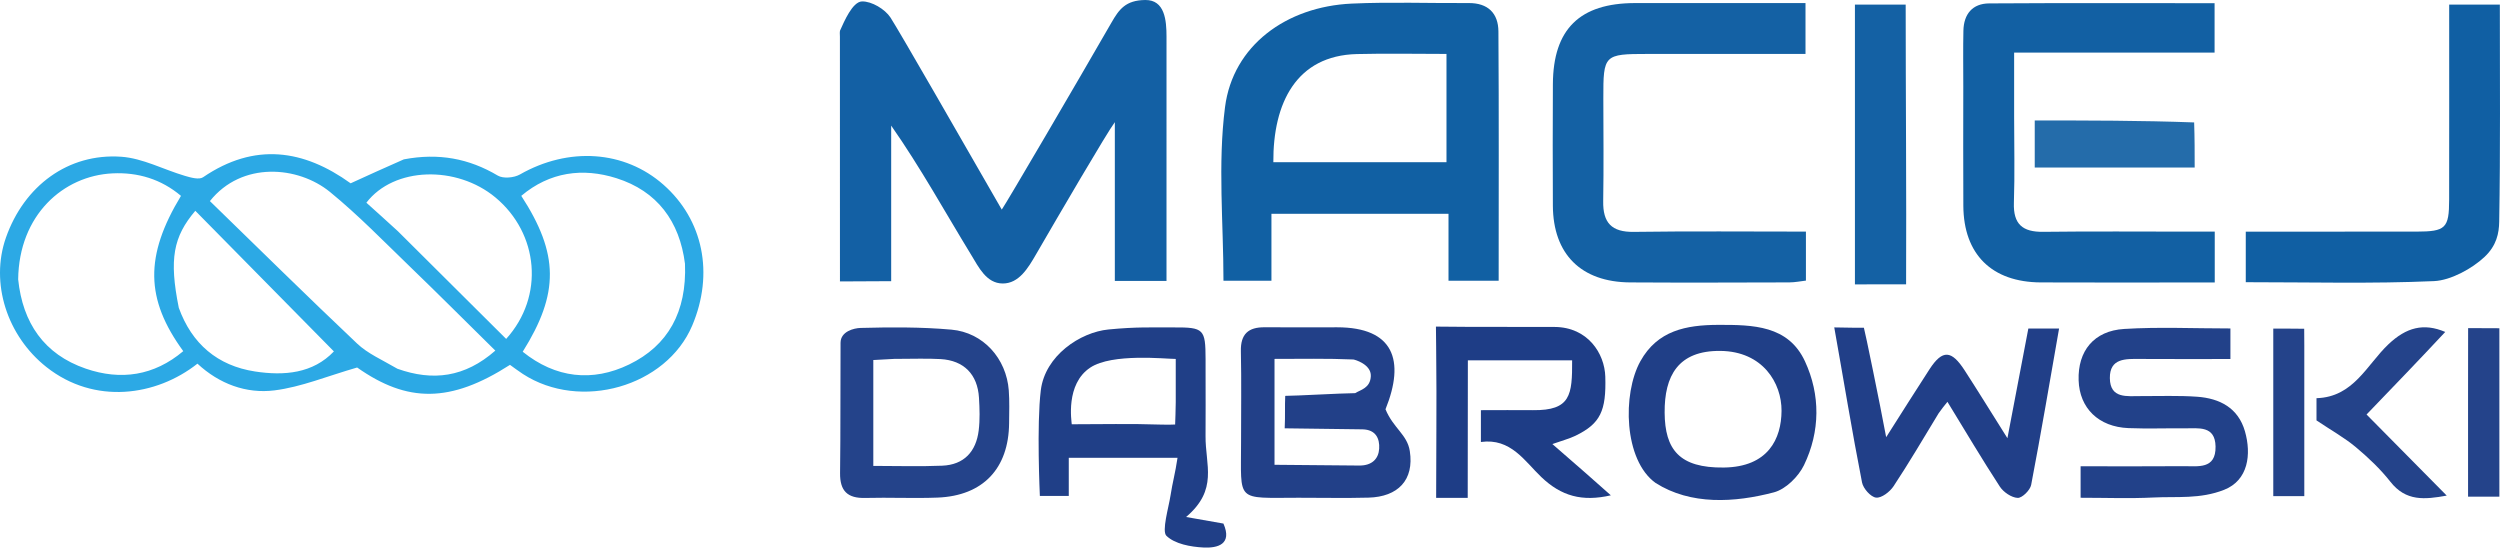
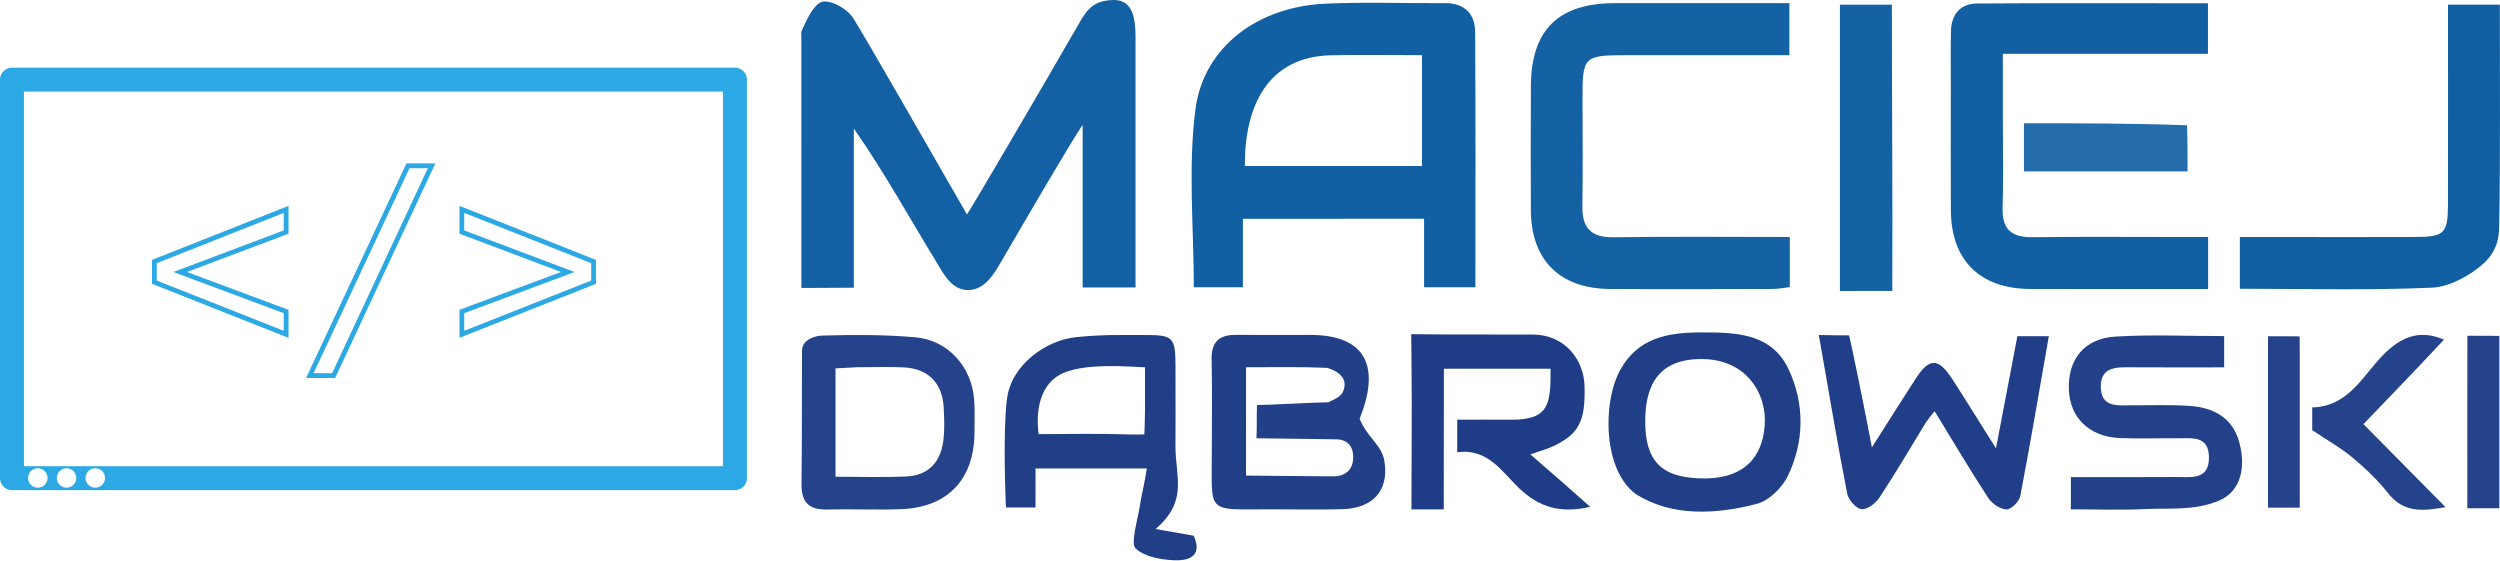
- <svg xmlns="http://www.w3.org/2000/svg" version="1.1" id="Layer_1" x="0px" y="0px" width="534.301" viewBox="0 0 534.301 117.032" enable-background="new 0 0 624 500" xml:space="preserve" height="117.032">
+ <svg xmlns="http://www.w3.org/2000/svg" version="1.1" id="Layer_1" x="0px" y="0px" width="522.171" viewBox="0 0 522.171 117.032" enable-background="new 0 0 624 500" xml:space="preserve" height="117.032">
  <defs id="defs133" />
-   <path fill="#1360a4" opacity="1" stroke="none" d="m 190.463,60.092 -10.948,0.056 c 0.005,-0.286 -0.008,-36.16 -0.008,-52.308 0,-0.499 -0.109,-1.159 0.121,-1.505 0.726,-1.589 2.551,-5.984 4.606,-6.03 2.055,-0.045 4.906,1.643 6.079,3.442 1.868,2.865 15.707,26.996 23.785,41.048 0.922,-1.281 16.415,-27.735 23.452,-39.982 1.611,-2.804 3.013,-4.76 7.202,-4.812 4.199,-0.052 4.557,4.345 4.556,7.859 -0.004,17.282 -0.002,34.565 -0.002,52.178 h -11.044 V 26.11 c -1.613,2.119 -12.158,20.167 -16.82,28.218 -1.69,2.919 -3.66,6.283 -7.152,6.26 -3.492,-0.023 -5.134,-3.505 -6.716,-6.093 -5.596,-9.147 -10.757,-18.561 -17.111,-27.652 z" id="path74" />
-   <path fill="#2ca9e5" opacity="1" stroke="none" d="m 86.307,34.058 c 7.427,-1.412 13.916,-0.191 20.09,3.474 1.152,0.684 3.467,0.471 4.722,-0.245 10.39,-5.93 22.338,-5.169 30.683,2.197 8.499,7.503 10.841,18.994 6.135,30.103 -5.534,13.062 -23.903,18.319 -36.18,10.345 -0.961,-0.624 -1.873,-1.324 -2.762,-1.955 -12.757,8.192 -21.94,8.122 -32.667,0.566 -6.406,1.846 -11.932,4.168 -17.659,4.888 C 52.603,84.193 46.841,82.033 42.199,77.721 33.377,84.685 20.185,86.555 9.927,78.45 1.507,71.797 -2.139,60.487 1.269,50.783 5.149,39.736 14.57,32.704 25.915,33.499 c 4.605,0.323 9.051,2.745 13.606,4.086 1.242,0.366 3.029,0.875 3.872,0.3 11.034,-7.526 21.533,-5.924 31.544,1.292 3.753,-1.716 7.356,-3.363 11.371,-5.119 M 3.884,59.707 c 0.957,9.283 5.521,16.017 14.448,19.08 7.48,2.567 14.582,1.539 20.834,-3.74 C 31.045,63.922 30.91,54.692 38.678,41.859 34.448,38.29 29.483,36.791 24.053,37.052 13.518,37.559 4.044,45.963 3.884,59.707 M 146.396,56.377 c -1.148,-9.088 -5.948,-15.541 -14.643,-18.291 -7.21,-2.28 -14.254,-1.356 -20.345,3.77 8.068,12.428 8.124,20.846 0.306,33.318 7.035,5.663 14.91,6.515 22.744,2.721 8.313,-4.025 12.345,-11.248 11.937,-21.518 M 84.943,78.813 c 7.55,2.69 14.396,1.85 20.915,-3.879 C 99.516,68.685 93.64,62.798 87.654,57.025 82.031,51.602 76.568,45.961 70.532,41.032 63.68,35.436 51.66,34.442 44.862,42.979 55.272,53.095 65.697,63.375 76.331,73.434 c 2.234,2.114 5.235,3.417 8.612,5.379 m 0.098,-29.394 c 7.708,7.667 15.415,15.334 23.137,23.015 8.254,-9.128 6.944,-22.56 -2.301,-30.24 -8.281,-6.88 -21.67,-6.582 -27.575,1.128 2.036,1.827 4.138,3.712 6.739,6.097 M 38.211,65.777 c 2.779,7.706 8.289,12.386 16.281,13.614 6.241,0.96 12.382,0.429 16.867,-4.287 C 61.258,64.856 51.496,54.951 41.741,45.052 37.04,50.596 36.108,55.344 38.211,65.777 Z" id="path76" />
-   <path fill="#1160a3" opacity="1" stroke="none" d="m 287.106,45.694 c -5.258,0.002 -10.073,0.002 -15.374,0.002 v 14.303 h -10.252 c 0,-12.369 -1.233,-24.921 0.334,-37.114 1.69,-13.149 13.098,-21.479 27.079,-22.116 8.312,-0.379 16.655,-0.06 24.984,-0.115 4.142,-0.028 6.34,2.182 6.366,6.07 0.117,17.635 0.051,35.271 0.051,53.281 h -10.718 V 45.692 c -7.781,0 -14.905,0 -22.47,0.002 m 10.828,-11.028 h 11.209 V 11.527 c -6.584,0 -12.878,-0.131 -19.164,0.027 -12.909,0.324 -17.918,10.429 -17.84,23.112 8.226,0 16.514,0 25.795,-5e-5 z" id="path78" />
-   <path fill="#1461a4" opacity="1" stroke="none" d="m 356.462,0.659 c 9.988,1.6e-5 19.478,1.6e-5 29.411,1.6e-5 0,3.552 0,6.911 0,10.87 -11.201,0 -22.472,-2.36e-4 -33.743,7.7e-5 -9.323,2.59e-4 -9.48,0.165 -9.464,9.481 0.012,7.33 0.094,14.661 -0.03,21.988 -0.078,4.601 1.776,6.63 6.546,6.56 12.143,-0.178 24.291,-0.059 36.781,-0.059 0,3.509 0,6.76 0,10.471 -1.076,0.121 -2.327,0.382 -3.58,0.385 -11.328,0.032 -22.657,0.074 -33.985,0.002 -10.485,-0.067 -16.463,-6.033 -16.518,-16.398 -0.046,-8.662 -0.041,-17.325 0.004,-25.988 0.06,-11.749 5.734,-17.308 17.584,-17.315 2.166,-0.001 4.331,3.58e-4 6.995,6.63e-4 z" id="path80" />
-   <path fill="#1260a3" opacity="1" stroke="none" d="m 419.595,18.524 c 0.002,-4.328 -0.062,-8.159 0.025,-11.987 0.08,-3.527 1.941,-5.786 5.501,-5.809 15.951,-0.104 31.903,-0.045 48.18,-0.045 0,3.623 0,6.885 0,10.559 -13.91,0 -27.993,0 -42.84,0 0,4.794 -3e-5,9.208 3e-5,13.622 1.2e-4,6.161 0.156,12.327 -0.051,18.481 -0.153,4.568 1.849,6.257 6.264,6.201 10.489,-0.131 20.98,-0.042 31.47,-0.042 1.635,2e-5 3.27,1e-5 5.192,1e-5 0,3.597 0,6.851 0,10.866 -1.55,0 -3.132,0 -4.713,0 -10.823,-1e-5 -21.647,0.042 -32.47,-0.012 -10.475,-0.052 -16.478,-5.996 -16.547,-16.36 -0.055,-8.325 -0.011,-16.651 -0.011,-25.475 z" id="path82" />
-   <path fill="#105fa3" opacity="1" stroke="none" d="m 530.959,54.945 c -2.636,2.465 -7.188,4.976 -10.758,5.134 -13.267,0.584 -26.575,0.233 -40.234,0.233 V 49.507 c 3.375,0 6.951,0 10.526,0 8.655,-2e-5 17.311,0.017 25.966,-0.006 6.239,-0.016 6.964,-0.715 6.974,-6.846 0.024,-13.789 0.008,-27.579 0.008,-41.676 h 10.826 c 0,15.567 0.133,30.996 -0.137,46.418 -0.043,2.438 -0.536,5.084 -3.171,7.548 z" id="path84" />
-   <path fill="#224088" opacity="1" stroke="none" d="m 277.498,106.38 c -13.56,0.021 -12.239,1.031 -12.259,-11.832 -0.01,-6.495 0.104,-12.992 -0.039,-19.483 -0.081,-3.668 1.591,-5.148 5.082,-5.121 5.162,0.039 10.325,0.002 15.487,0.006 12.092,0.01 14.573,7.041 10.341,17.521 1.686,4.074 4.647,5.389 5.195,8.936 0.959,6.198 -2.536,9.78 -8.828,9.947 -4.826,0.128 -9.658,0.026 -14.978,0.026 m 13.705,-14.621 -16.639,-0.219 c 0.134,-2.899 0.005,-4.606 0.113,-6.937 2.281,0 11.721,-0.549 14.942,-0.579 1.169,-0.717 3.237,-1.081 3.352,-3.631 0.115,-2.55 -3.478,-3.553 -3.749,-3.565 -5.59,-0.242 -11.196,-0.123 -16.833,-0.123 v 22.63 l 18.152,0.162 c 2.702,0.006 4.08,-1.452 4.215,-3.599 0.135,-2.147 -0.704,-4.079 -3.552,-4.138 z" id="path86" />
-   <path fill="#203f87" opacity="1" stroke="none" d="m 257.657,79.701 c 3e-5,4.804 0.03,9.136 -0.007,13.466 -0.054,6.265 2.759,11.433 -4.155,17.324 l 7.976,1.406 c 1.951,4.442 -1.248,5.268 -4.25,5.118 -2.762,-0.138 -6.135,-0.755 -7.935,-2.504 -1.027,-0.997 0.478,-6.051 0.862,-8.527 0.471,-3.035 1.001,-4.701 1.512,-8.136 h -23.241 v 8.15 h -6.18 c -0.004,-0.217 -0.711,-15.165 0.202,-22.587 0.914,-7.422 8.43,-12.405 14.46,-12.995 6.03,-0.59 9.306,-0.414 13.963,-0.439 6.431,-0.035 6.773,0.369 6.792,6.752 0.002,0.833 2.4e-4,1.666 3e-5,2.972 m -6.375,6.201 v -9.19 c -2.211,0 -13.568,-1.258 -18.262,1.845 -5.369,3.549 -3.983,11.551 -3.965,12.117 6.241,0 12.55,-0.153 18.846,0.065 1.424,0.049 2.463,0.031 3.251,-0.012 0.04,-1.172 0.112,-2.907 0.131,-4.825 z" id="path88" />
-   <path fill="#1e3d86" opacity="1" stroke="none" d="m 338.871,101.087 c 1.848,1.63 3.428,3.028 5.4,4.774 -6.165,1.417 -10.599,0.158 -14.864,-3.907 -3.542,-3.375 -6.52,-8.378 -12.909,-7.492 v -6.8 c 3.877,0 7.507,-0.04 11.138,-4e-4 8.072,0.088 8.397,-3.245 8.359,-10.645 h -22.283 l -0.031,29.385 h -6.747 c 0,-5.109 0.12,-24.135 0.03,-28.026 -0.024,-1.022 -0.028,-7.428 -0.075,-8.575 1.192,0.02 5.385,0.062 6.779,0.055 1.756,-0.01 15.835,0.008 18.561,0.021 7.136,0.036 10.711,5.685 10.856,10.619 0.215,7.317 -1.043,10.035 -6.345,12.618 -1.333,0.649 -2.801,1.021 -4.965,1.79 2.491,2.172 4.659,4.062 7.096,6.183 z" id="path90" />
-   <path fill="#213f88" opacity="1" stroke="none" d="m 414.322,88.329 c -3.301,5.435 -6.331,10.603 -9.632,15.591 -0.789,1.192 -2.571,2.562 -3.736,2.43 -1.141,-0.129 -2.743,-1.938 -2.998,-3.234 -2.117,-10.749 -4.012,-22.387 -5.938,-33.142 4.292,0.07 4.511,0.084 6.335,0.076 0.226,0.685 3.432,16.237 4.758,23.387 3.503,-5.498 6.346,-10.041 9.271,-14.53 2.793,-4.286 4.716,-4.059 7.514,0.267 2.867,4.432 5.637,8.927 9.13,14.477 1.621,-8.496 3.026,-15.859 4.472,-23.435 h 6.569 c -1.983,11.308 -3.853,22.385 -5.967,33.414 -0.218,1.137 -1.937,2.828 -2.886,2.781 -1.334,-0.066 -3.038,-1.233 -3.818,-2.429 -3.803,-5.835 -7.351,-11.836 -11.188,-18.104 -0.753,0.93 -1.234,1.523 -1.885,2.45 z" id="path92" />
-   <path fill="#224189" opacity="1" stroke="none" d="m 475.356,104.677 c -5.148,2.038 -10.155,1.401 -15.075,1.647 -5.116,0.256 -10.256,0.057 -15.613,0.057 v -6.73 c 7.418,0 14.706,0.041 21.993,-0.019 3.072,-0.025 6.929,0.734 6.848,-4.192 -0.074,-4.555 -3.664,-3.871 -6.61,-3.896 -3.999,-0.034 -8.004,0.111 -11.997,-0.048 -6.394,-0.255 -10.469,-4.256 -10.658,-10.222 -0.197,-6.232 3.235,-10.571 9.733,-10.971 7.432,-0.458 14.914,-0.106 22.709,-0.106 v 6.532 c -6.392,0 -12.83,0.031 -19.268,-0.013 -3.109,-0.021 -6.554,-0.206 -6.498,4.112 0.058,4.452 3.698,3.811 6.671,3.825 3.998,0.019 8.012,-0.148 11.992,0.138 4.813,0.346 8.77,2.381 10.207,7.385 1.415,4.929 0.715,10.463 -4.433,12.5 z" id="path94" />
-   <path fill="#24438a" opacity="1" stroke="none" d="m 179.644,73.233 c 0.025,-2.399 2.849,-3.108 4.282,-3.146 6.465,-0.171 12.974,-0.209 19.408,0.364 6.816,0.607 11.757,6.177 12.263,12.991 0.172,2.315 0.088,4.651 0.069,6.978 -0.076,9.714 -5.581,15.545 -15.284,15.926 -5.145,0.202 -10.306,-0.061 -15.455,0.075 -3.804,0.101 -5.436,-1.49 -5.387,-5.33 0.118,-9.14 0.046,-18.282 0.103,-27.857 m 11.448,3.47 c -1.451,0.079 -2.902,0.158 -4.447,0.242 v 22.627 c 5.131,0 9.938,0.158 14.73,-0.045 4.678,-0.198 7.245,-3.031 7.795,-7.547 0.28,-2.296 0.198,-4.659 0.058,-6.978 -0.303,-5 -3.224,-7.969 -8.201,-8.259 -2.984,-0.174 -5.987,-0.037 -9.935,-0.04 z" id="path96" />
-   <path fill="#203f87" opacity="1" stroke="none" d="m 353.828,103.214 c -6.798,-4.874 -7.12,-19.038 -3.242,-26.014 3.65,-6.565 9.768,-7.75 16.638,-7.768 7.404,-0.019 14.964,0.084 18.537,7.797 3.307,7.138 3.272,14.98 -0.21,22.181 -1.189,2.46 -3.909,5.151 -6.434,5.815 -8.395,2.21 -17.784,2.764 -25.288,-2.011 M 367.7,74.997 c -9.058,-0.104 -11.994,5.343 -11.933,13.206 0.061,7.862 3.121,11.835 12.641,11.719 9.52,-0.115 12.307,-6.178 12.343,-12.116 0.036,-5.938 -3.994,-12.705 -13.052,-12.809 z" id="path98" />
-   <path fill="#1461a4" opacity="1" stroke="none" d="m 407.372,60.773 c -1.171,-0.041 -7.381,0.021 -10.937,0.008 0,-10.544 3e-5,-20.308 3e-5,-30.073 0,-9.801 -3e-5,-19.602 -3e-5,-29.727 h 10.848 c 0,19.146 0.177,40.111 0.09,59.792 z" id="path100" />
-   <path fill="#246caa" opacity="1" stroke="none" d="m 468.934,26.166 c 0.113,3.374 0.113,6.328 0.113,9.634 -11.536,0 -22.699,0 -34.183,0 0,-3.504 0,-6.887 0,-10.054 11.381,0 22.67,0 34.071,0.42 z" id="path102" />
-   <path fill="#24438a" opacity="1" stroke="none" d="m 522.601,70.942 c -5.644,6.044 -11.167,11.778 -16.821,17.647 5.371,5.433 11.064,11.191 17.135,17.331 -4.717,0.858 -8.726,1.258 -12.033,-2.952 -2.141,-2.726 -4.726,-5.164 -7.391,-7.399 -2.37,-1.987 -5.124,-3.517 -8.409,-5.719 0,-0.736 0,-2.678 0,-4.75 7.928,-0.227 10.768,-7.159 15.363,-11.509 3.836,-3.631 7.542,-4.612 12.155,-2.649 z" id="path104" />
-   <path fill="#24438a" opacity="1" stroke="none" d="m 527.488,70.124 c 1.686,0.007 5.926,0.031 6.679,0.028 v 36.003 h -6.692 c 0,-10.377 -0.011,-35.273 0.013,-36.032 z" id="path106" />
-   <path fill="#24438a" opacity="1" stroke="none" d="m 492.476,73.815 c 6e-5,10.937 6e-5,21.408 6e-5,32.225 h -6.631 V 70.229 c 1.983,0.002 4.817,3.2e-4 6.609,0.032 -0.003,0.729 0.01,2.616 0.022,3.555 z" id="path108" />
+   <g id="layer2" style="display:inline" transform="translate(-12.13002)">
+     <text xml:space="preserve" style="font-style:normal;font-variant:normal;font-weight:normal;font-stretch:normal;font-size:85.333px;line-height:0;font-family:monospace;-inkscape-font-specification:'monospace, Normal';font-variant-ligatures:normal;font-variant-caps:normal;font-variant-numeric:normal;font-variant-east-asian:normal;letter-spacing:0px;word-spacing:0px;fill:#2ca9e5;fill-opacity:1;stroke-width:1.453" x="51.563" y="71.869" id="text5347" transform="scale(0.7807888,1.280756)">
+       <tspan id="tspan5345" x="51.563" y="71.869" style="font-style:normal;font-variant:normal;font-weight:normal;font-stretch:normal;font-size:85.333px;font-family:monospace;-inkscape-font-specification:'monospace, Normal';font-variant-ligatures:normal;font-variant-caps:normal;font-variant-numeric:normal;font-variant-east-asian:normal;fill:#2ca9e5;fill-opacity:1;stroke-width:1.453" />
+     </text>
+     <text xml:space="preserve" style="font-size:40px;line-height:1.25;font-family:sans-serif;letter-spacing:0px" x="29" y="58.5" id="text72505">
+       <tspan id="tspan72503" x="29" y="58.5" style="font-style:normal;font-variant:normal;font-weight:normal;font-stretch:normal;font-size:40px;font-family:'Segoe UI Variable';-inkscape-font-specification:'Segoe UI Variable';font-variant-ligatures:normal;font-variant-caps:normal;font-variant-numeric:normal;font-variant-east-asian:normal" />
+     </text>
+     <rect style="fill:none;fill-opacity:1;stroke:#2ca9e5;stroke-width:5;stroke-linecap:butt;stroke-linejoin:round;stroke-miterlimit:38.7;stroke-dasharray:none;stroke-opacity:1" id="rect117399" width="151" height="83.245" x="14.63" y="16.63" />
+     <text xml:space="preserve" style="font-size:53.333px;line-height:1.25;font-family:sans-serif;letter-spacing:0px;fill:none;stroke:#2ca9e5;stroke-width:1;stroke-miterlimit:38.7;stroke-dasharray:none;stroke-opacity:1" x="42.078" y="73.5" id="text119692">
+       <tspan id="tspan119690" x="42.078" y="73.5" style="font-style:normal;font-variant:normal;font-weight:normal;font-stretch:normal;font-size:53.333px;font-family:monospace;-inkscape-font-specification:monospace;fill:none;stroke:#2ca9e5;stroke-width:1;stroke-miterlimit:38.7;stroke-dasharray:none;stroke-opacity:1">&lt;/&gt;</tspan>
+     </text>
+     <circle style="fill:#feffff;fill-opacity:1;stroke:none;stroke-width:0.314;stroke-linecap:butt;stroke-linejoin:round;stroke-miterlimit:38.7;stroke-dasharray:none;stroke-opacity:1" id="path125360" cx="20.031" cy="99.831" r="2.031" />
+     <circle style="display:inline;fill:#feffff;fill-opacity:1;stroke:none;stroke-width:0.314;stroke-linecap:butt;stroke-linejoin:round;stroke-miterlimit:38.7;stroke-dasharray:none;stroke-opacity:1" id="path125360-9" cx="26.031" cy="99.831" r="2.031" />
+     <circle style="display:inline;fill:#feffff;fill-opacity:1;stroke:none;stroke-width:0.314;stroke-linecap:butt;stroke-linejoin:round;stroke-miterlimit:38.7;stroke-dasharray:none;stroke-opacity:1" id="path125360-97" cx="32.031" cy="99.831" r="2.031" />
+   </g>
+   <g id="layer1" style="display:inline" transform="translate(-12.13002)">
+     <g id="g52050">
+       <path fill="#246caa" opacity="1" stroke="none" d="m 468.934,26.166 c 0.113,3.374 0.113,6.328 0.113,9.634 -11.536,0 -22.699,0 -34.183,0 0,-3.504 0,-6.887 0,-10.054 11.381,0 22.67,0 34.071,0.42 z" id="path102" style="display:inline" />
+       <path fill="#1360a4" opacity="1" stroke="none" d="m 190.463,60.092 -10.948,0.056 c 0.005,-0.286 -0.008,-36.16 -0.008,-52.308 0,-0.499 -0.109,-1.159 0.121,-1.505 0.726,-1.589 2.551,-5.984 4.606,-6.03 2.055,-0.045 4.906,1.643 6.079,3.442 1.868,2.865 15.707,26.996 23.785,41.048 0.922,-1.281 16.415,-27.735 23.452,-39.982 1.611,-2.804 3.013,-4.76 7.202,-4.812 4.199,-0.052 4.557,4.345 4.556,7.859 -0.004,17.282 -0.002,34.565 -0.002,52.178 h -11.044 V 26.11 c -1.613,2.119 -12.158,20.167 -16.82,28.218 -1.69,2.919 -3.66,6.283 -7.152,6.26 -3.492,-0.023 -5.134,-3.505 -6.716,-6.093 -5.596,-9.147 -10.757,-18.561 -17.111,-27.652 z" id="path74" style="display:inline" />
+       <path fill="#1160a3" opacity="1" stroke="none" d="m 287.106,45.694 c -5.258,0.002 -10.073,0.002 -15.374,0.002 v 14.303 h -10.252 c 0,-12.369 -1.233,-24.921 0.334,-37.114 1.69,-13.149 13.098,-21.479 27.079,-22.116 8.312,-0.379 16.655,-0.06 24.984,-0.115 4.142,-0.028 6.34,2.182 6.366,6.07 0.117,17.635 0.051,35.271 0.051,53.281 h -10.718 V 45.692 c -7.781,0 -14.905,0 -22.47,0.002 m 10.828,-11.028 h 11.209 V 11.527 c -6.584,0 -12.878,-0.131 -19.164,0.027 -12.909,0.324 -17.918,10.429 -17.84,23.112 8.226,0 16.514,0 25.795,-5e-5 z" id="path78" style="display:inline" />
+       <path fill="#1461a4" opacity="1" stroke="none" d="m 356.462,0.659 c 9.988,1.6e-5 19.478,1.6e-5 29.411,1.6e-5 0,3.552 0,6.911 0,10.87 -11.201,0 -22.472,-2.36e-4 -33.743,7.7e-5 -9.323,2.59e-4 -9.48,0.165 -9.464,9.481 0.012,7.33 0.094,14.661 -0.03,21.988 -0.078,4.601 1.776,6.63 6.546,6.56 12.143,-0.178 24.291,-0.059 36.781,-0.059 0,3.509 0,6.76 0,10.471 -1.076,0.121 -2.327,0.382 -3.58,0.385 -11.328,0.032 -22.657,0.074 -33.985,0.002 -10.485,-0.067 -16.463,-6.033 -16.518,-16.398 -0.046,-8.662 -0.041,-17.325 0.004,-25.988 0.06,-11.749 5.734,-17.308 17.584,-17.315 2.166,-0.001 4.331,3.58e-4 6.995,6.63e-4 z" id="path80" style="display:inline" />
+       <path fill="#1260a3" opacity="1" stroke="none" d="m 419.595,18.524 c 0.002,-4.328 -0.062,-8.159 0.025,-11.987 0.08,-3.527 1.941,-5.786 5.501,-5.809 15.951,-0.104 31.903,-0.045 48.18,-0.045 0,3.623 0,6.885 0,10.559 -13.91,0 -27.993,0 -42.84,0 0,4.794 -3e-5,9.208 3e-5,13.622 1.2e-4,6.161 0.156,12.327 -0.051,18.481 -0.153,4.568 1.849,6.257 6.264,6.201 10.489,-0.131 20.98,-0.042 31.47,-0.042 1.635,2e-5 3.27,1e-5 5.192,1e-5 0,3.597 0,6.851 0,10.866 -1.55,0 -3.132,0 -4.713,0 -10.823,-1e-5 -21.647,0.042 -32.47,-0.012 -10.475,-0.052 -16.478,-5.996 -16.547,-16.36 -0.055,-8.325 -0.011,-16.651 -0.011,-25.475 z" id="path82" style="display:inline" />
+       <path fill="#105fa3" opacity="1" stroke="none" d="m 530.959,54.945 c -2.636,2.465 -7.188,4.976 -10.758,5.134 -13.267,0.584 -26.575,0.233 -40.234,0.233 V 49.507 c 3.375,0 6.951,0 10.526,0 8.655,-2e-5 17.311,0.017 25.966,-0.006 6.239,-0.016 6.964,-0.715 6.974,-6.846 0.024,-13.789 0.008,-27.579 0.008,-41.676 h 10.826 c 0,15.567 0.133,30.996 -0.137,46.418 -0.043,2.438 -0.536,5.084 -3.171,7.548 z" id="path84" style="display:inline" />
+       <path fill="#224088" opacity="1" stroke="none" d="m 277.498,106.38 c -13.56,0.021 -12.239,1.031 -12.259,-11.832 -0.01,-6.495 0.104,-12.992 -0.039,-19.483 -0.081,-3.668 1.591,-5.148 5.082,-5.121 5.162,0.039 10.325,0.002 15.487,0.006 12.092,0.01 14.573,7.041 10.341,17.521 1.686,4.074 4.647,5.389 5.195,8.936 0.959,6.198 -2.536,9.78 -8.828,9.947 -4.826,0.128 -9.658,0.026 -14.978,0.026 m 13.705,-14.621 -16.639,-0.219 c 0.134,-2.899 0.005,-4.606 0.113,-6.937 2.281,0 11.721,-0.549 14.942,-0.579 1.169,-0.717 3.237,-1.081 3.352,-3.631 0.115,-2.55 -3.478,-3.553 -3.749,-3.565 -5.59,-0.242 -11.196,-0.123 -16.833,-0.123 v 22.63 l 18.152,0.162 c 2.702,0.006 4.08,-1.452 4.215,-3.599 0.135,-2.147 -0.704,-4.079 -3.552,-4.138 z" id="path86" style="display:inline" />
+       <path fill="#203f87" opacity="1" stroke="none" d="m 257.657,79.701 c 3e-5,4.804 0.03,9.136 -0.007,13.466 -0.054,6.265 2.759,11.433 -4.155,17.324 l 7.976,1.406 c 1.951,4.442 -1.248,5.268 -4.25,5.118 -2.762,-0.138 -6.135,-0.755 -7.935,-2.504 -1.027,-0.997 0.478,-6.051 0.862,-8.527 0.471,-3.035 1.001,-4.701 1.512,-8.136 h -23.241 v 8.15 h -6.18 c -0.004,-0.217 -0.711,-15.165 0.202,-22.587 0.914,-7.422 8.43,-12.405 14.46,-12.995 6.03,-0.59 9.306,-0.414 13.963,-0.439 6.431,-0.035 6.773,0.369 6.792,6.752 0.002,0.833 2.4e-4,1.666 3e-5,2.972 m -6.375,6.201 v -9.19 c -2.211,0 -13.568,-1.258 -18.262,1.845 -5.369,3.549 -3.983,11.551 -3.965,12.117 6.241,0 12.55,-0.153 18.846,0.065 1.424,0.049 2.463,0.031 3.251,-0.012 0.04,-1.172 0.112,-2.907 0.131,-4.825 z" id="path88" style="display:inline" />
+       <path fill="#1e3d86" opacity="1" stroke="none" d="m 338.871,101.087 c 1.848,1.63 3.428,3.028 5.4,4.774 -6.165,1.417 -10.599,0.158 -14.864,-3.907 -3.542,-3.375 -6.52,-8.378 -12.909,-7.492 v -6.8 c 3.877,0 7.507,-0.04 11.138,-4e-4 8.072,0.088 8.397,-3.245 8.359,-10.645 h -22.283 l -0.031,29.385 h -6.747 c 0,-5.109 0.12,-24.135 0.03,-28.026 -0.024,-1.022 -0.028,-7.428 -0.075,-8.575 1.192,0.02 5.385,0.062 6.779,0.055 1.756,-0.01 15.835,0.008 18.561,0.021 7.136,0.036 10.711,5.685 10.856,10.619 0.215,7.317 -1.043,10.035 -6.345,12.618 -1.333,0.649 -2.801,1.021 -4.965,1.79 2.491,2.172 4.659,4.062 7.096,6.183 z" id="path90" style="display:inline" />
+       <path fill="#213f88" opacity="1" stroke="none" d="m 414.322,88.329 c -3.301,5.435 -6.331,10.603 -9.632,15.591 -0.789,1.192 -2.571,2.562 -3.736,2.43 -1.141,-0.129 -2.743,-1.938 -2.998,-3.234 -2.117,-10.749 -4.012,-22.387 -5.938,-33.142 4.292,0.07 4.511,0.084 6.335,0.076 0.226,0.685 3.432,16.237 4.758,23.387 3.503,-5.498 6.346,-10.041 9.271,-14.53 2.793,-4.286 4.716,-4.059 7.514,0.267 2.867,4.432 5.637,8.927 9.13,14.477 1.621,-8.496 3.026,-15.859 4.472,-23.435 h 6.569 c -1.983,11.308 -3.853,22.385 -5.967,33.414 -0.218,1.137 -1.937,2.828 -2.886,2.781 -1.334,-0.066 -3.038,-1.233 -3.818,-2.429 -3.803,-5.835 -7.351,-11.836 -11.188,-18.104 -0.753,0.93 -1.234,1.523 -1.885,2.45 z" id="path92" style="display:inline" />
+       <path fill="#224189" opacity="1" stroke="none" d="m 475.356,104.677 c -5.148,2.038 -10.155,1.401 -15.075,1.647 -5.116,0.256 -10.256,0.057 -15.613,0.057 v -6.73 c 7.418,0 14.706,0.041 21.993,-0.019 3.072,-0.025 6.929,0.734 6.848,-4.192 -0.074,-4.555 -3.664,-3.871 -6.61,-3.896 -3.999,-0.034 -8.004,0.111 -11.997,-0.048 -6.394,-0.255 -10.469,-4.256 -10.658,-10.222 -0.197,-6.232 3.235,-10.571 9.733,-10.971 7.432,-0.458 14.914,-0.106 22.709,-0.106 v 6.532 c -6.392,0 -12.83,0.031 -19.268,-0.013 -3.109,-0.021 -6.554,-0.206 -6.498,4.112 0.058,4.452 3.698,3.811 6.671,3.825 3.998,0.019 8.012,-0.148 11.992,0.138 4.813,0.346 8.77,2.381 10.207,7.385 1.415,4.929 0.715,10.463 -4.433,12.5 z" id="path94" style="display:inline" />
+       <path fill="#24438a" opacity="1" stroke="none" d="m 179.644,73.233 c 0.025,-2.399 2.849,-3.108 4.282,-3.146 6.465,-0.171 12.974,-0.209 19.408,0.364 6.816,0.607 11.757,6.177 12.263,12.991 0.172,2.315 0.088,4.651 0.069,6.978 -0.076,9.714 -5.581,15.545 -15.284,15.926 -5.145,0.202 -10.306,-0.061 -15.455,0.075 -3.804,0.101 -5.436,-1.49 -5.387,-5.33 0.118,-9.14 0.046,-18.282 0.103,-27.857 m 11.448,3.47 c -1.451,0.079 -2.902,0.158 -4.447,0.242 v 22.627 c 5.131,0 9.938,0.158 14.73,-0.045 4.678,-0.198 7.245,-3.031 7.795,-7.547 0.28,-2.296 0.198,-4.659 0.058,-6.978 -0.303,-5 -3.224,-7.969 -8.201,-8.259 -2.984,-0.174 -5.987,-0.037 -9.935,-0.04 z" id="path96" style="display:inline" />
+       <path fill="#203f87" opacity="1" stroke="none" d="m 353.828,103.214 c -6.798,-4.874 -7.12,-19.038 -3.242,-26.014 3.65,-6.565 9.768,-7.75 16.638,-7.768 7.404,-0.019 14.964,0.084 18.537,7.797 3.307,7.138 3.272,14.98 -0.21,22.181 -1.189,2.46 -3.909,5.151 -6.434,5.815 -8.395,2.21 -17.784,2.764 -25.288,-2.011 M 367.7,74.997 c -9.058,-0.104 -11.994,5.343 -11.933,13.206 0.061,7.862 3.121,11.835 12.641,11.719 9.52,-0.115 12.307,-6.178 12.343,-12.116 0.036,-5.938 -3.994,-12.705 -13.052,-12.809 z" id="path98" style="display:inline" />
+       <path fill="#1461a4" opacity="1" stroke="none" d="m 407.372,60.773 c -1.171,-0.041 -7.381,0.021 -10.937,0.008 0,-10.544 3e-5,-20.308 3e-5,-30.073 0,-9.801 -3e-5,-19.602 -3e-5,-29.727 h 10.848 c 0,19.146 0.177,40.111 0.09,59.792 z" id="path100" style="display:inline" />
+       <path fill="#24438a" opacity="1" stroke="none" d="m 522.601,70.942 c -5.644,6.044 -11.167,11.778 -16.821,17.647 5.371,5.433 11.064,11.191 17.135,17.331 -4.717,0.858 -8.726,1.258 -12.033,-2.952 -2.141,-2.726 -4.726,-5.164 -7.391,-7.399 -2.37,-1.987 -5.124,-3.517 -8.409,-5.719 0,-0.736 0,-2.678 0,-4.75 7.928,-0.227 10.768,-7.159 15.363,-11.509 3.836,-3.631 7.542,-4.612 12.155,-2.649 z" id="path104" style="display:inline" />
+       <path fill="#24438a" opacity="1" stroke="none" d="m 527.488,70.124 c 1.686,0.007 5.926,0.031 6.679,0.028 v 36.003 h -6.692 c 0,-10.377 -0.011,-35.273 0.013,-36.032 z" id="path106" style="display:inline" />
+       <path fill="#24438a" opacity="1" stroke="none" d="m 492.476,73.815 c 6e-5,10.937 6e-5,21.408 6e-5,32.225 h -6.631 V 70.229 c 1.983,0.002 4.817,3.2e-4 6.609,0.032 -0.003,0.729 0.01,2.616 0.022,3.555 z" id="path108" style="display:inline" />
+     </g>
+   </g>
</svg>
